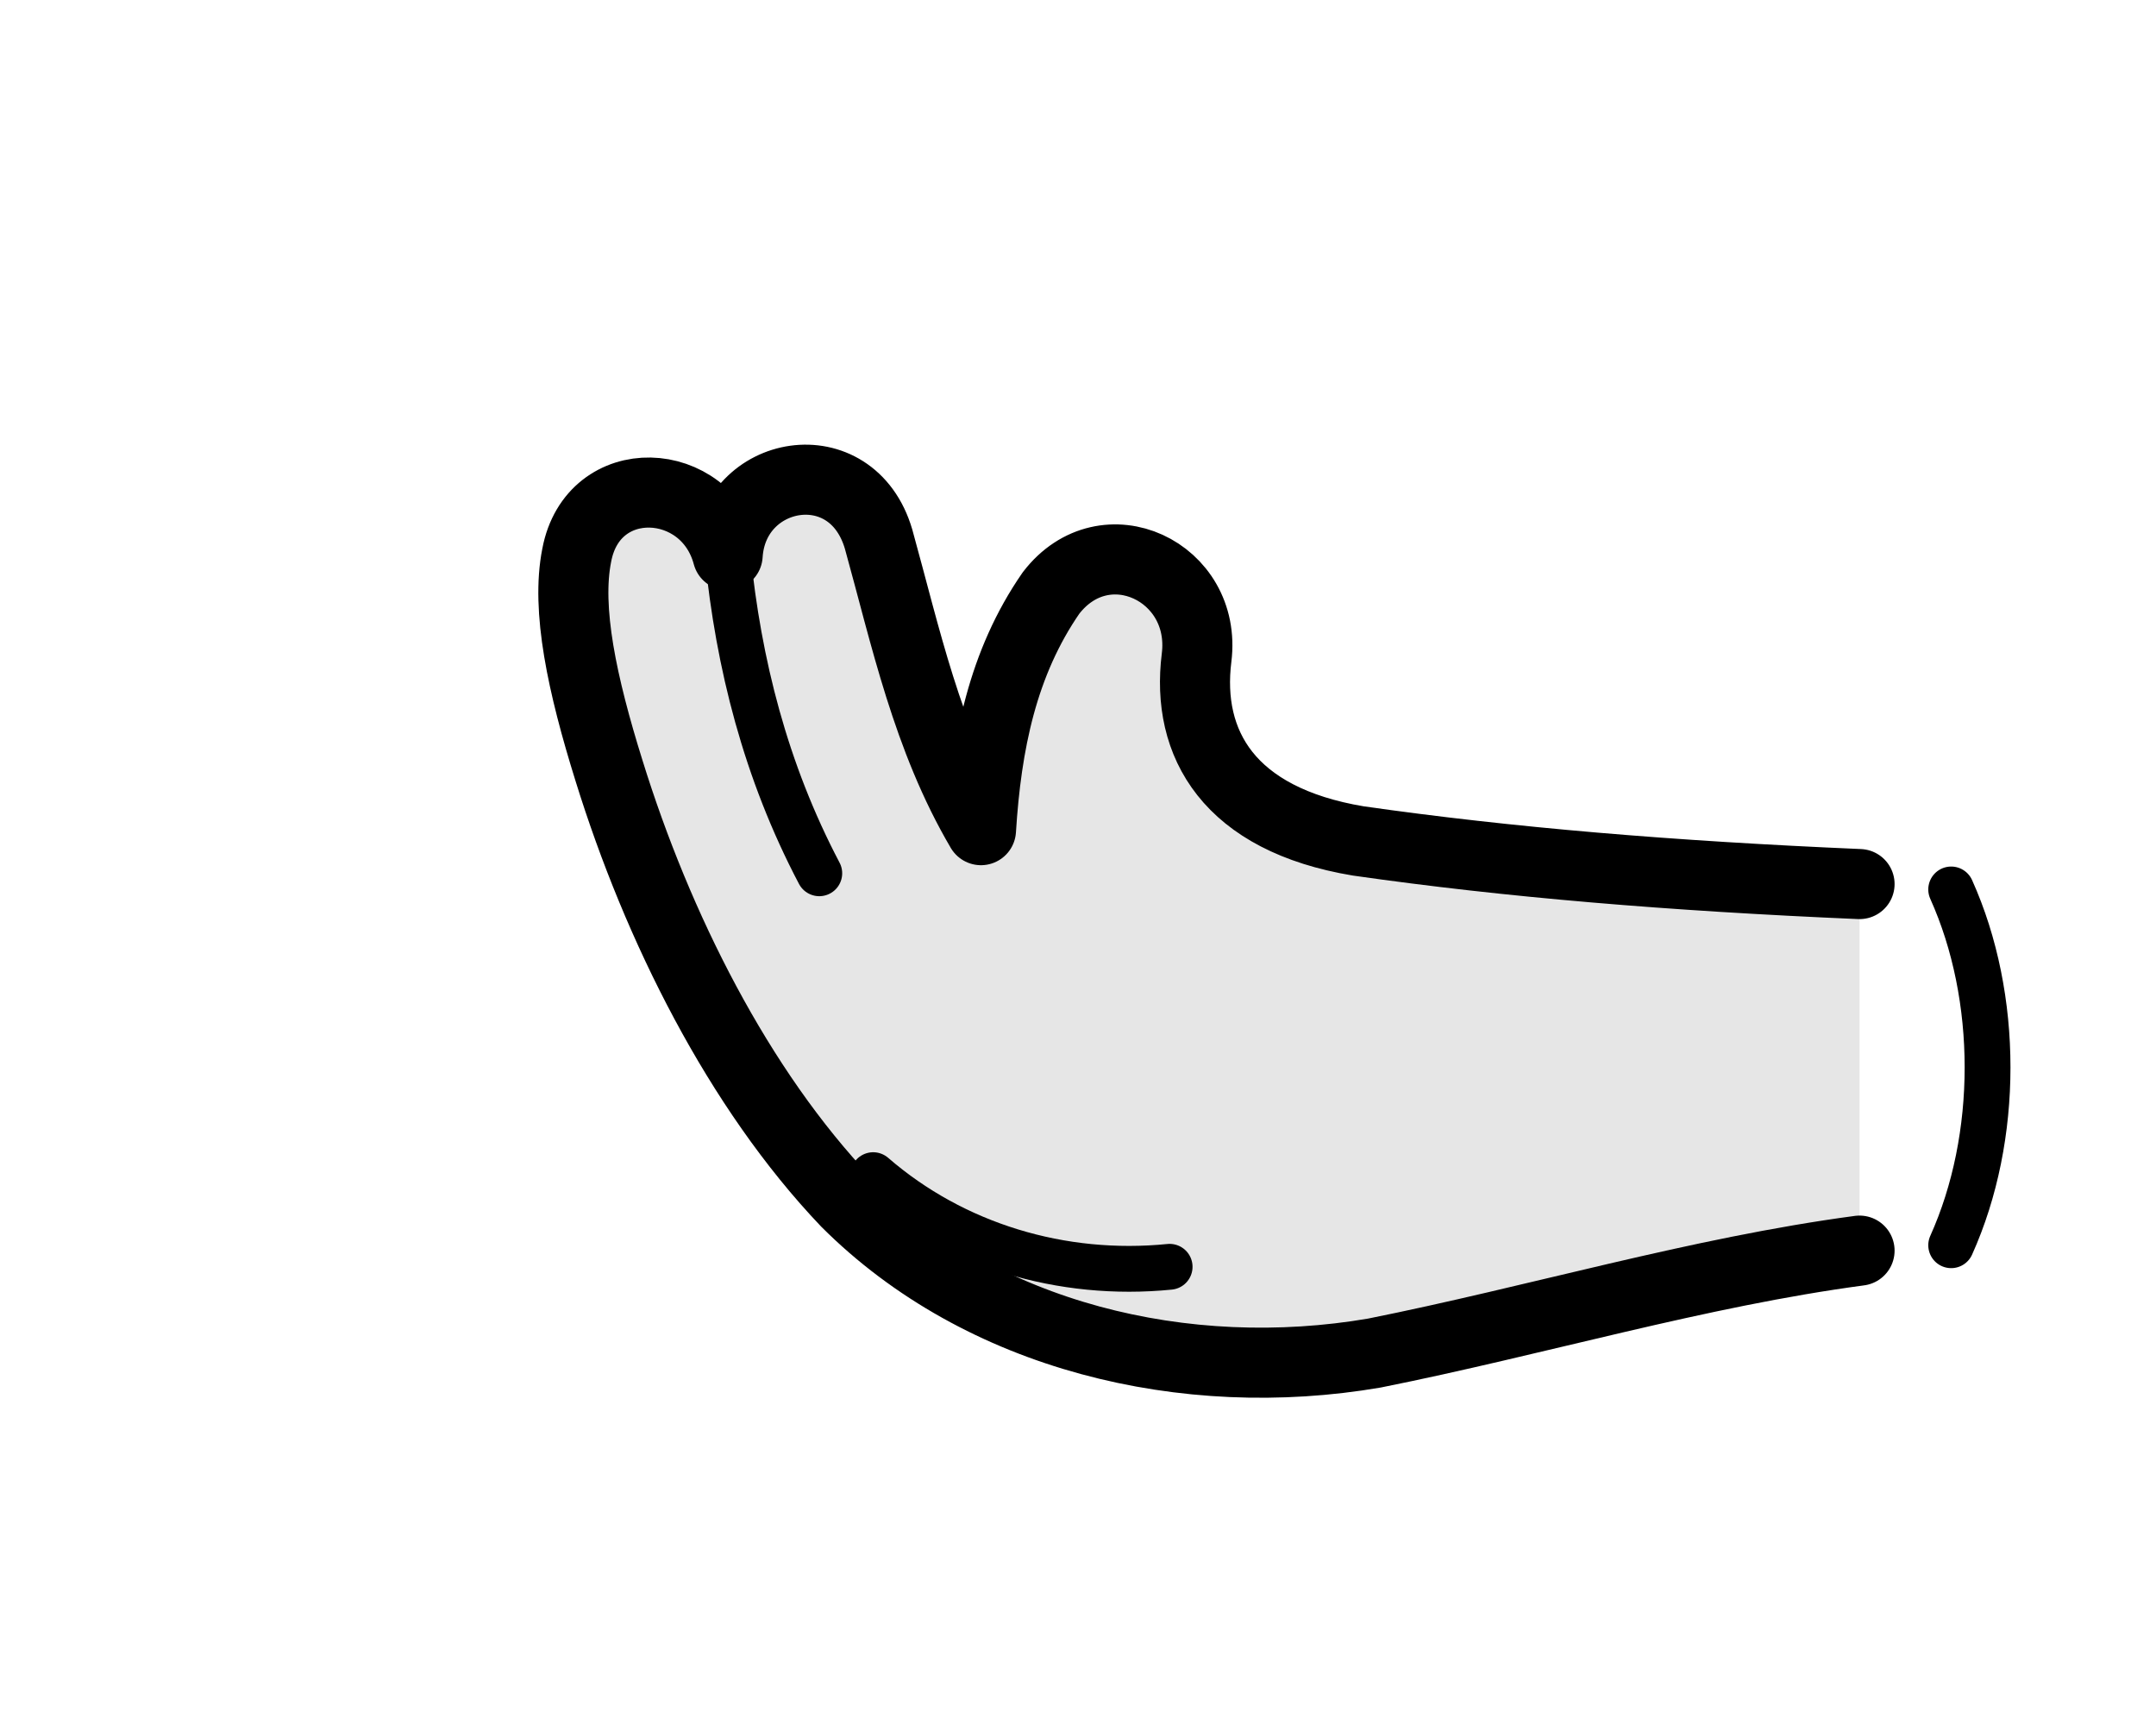
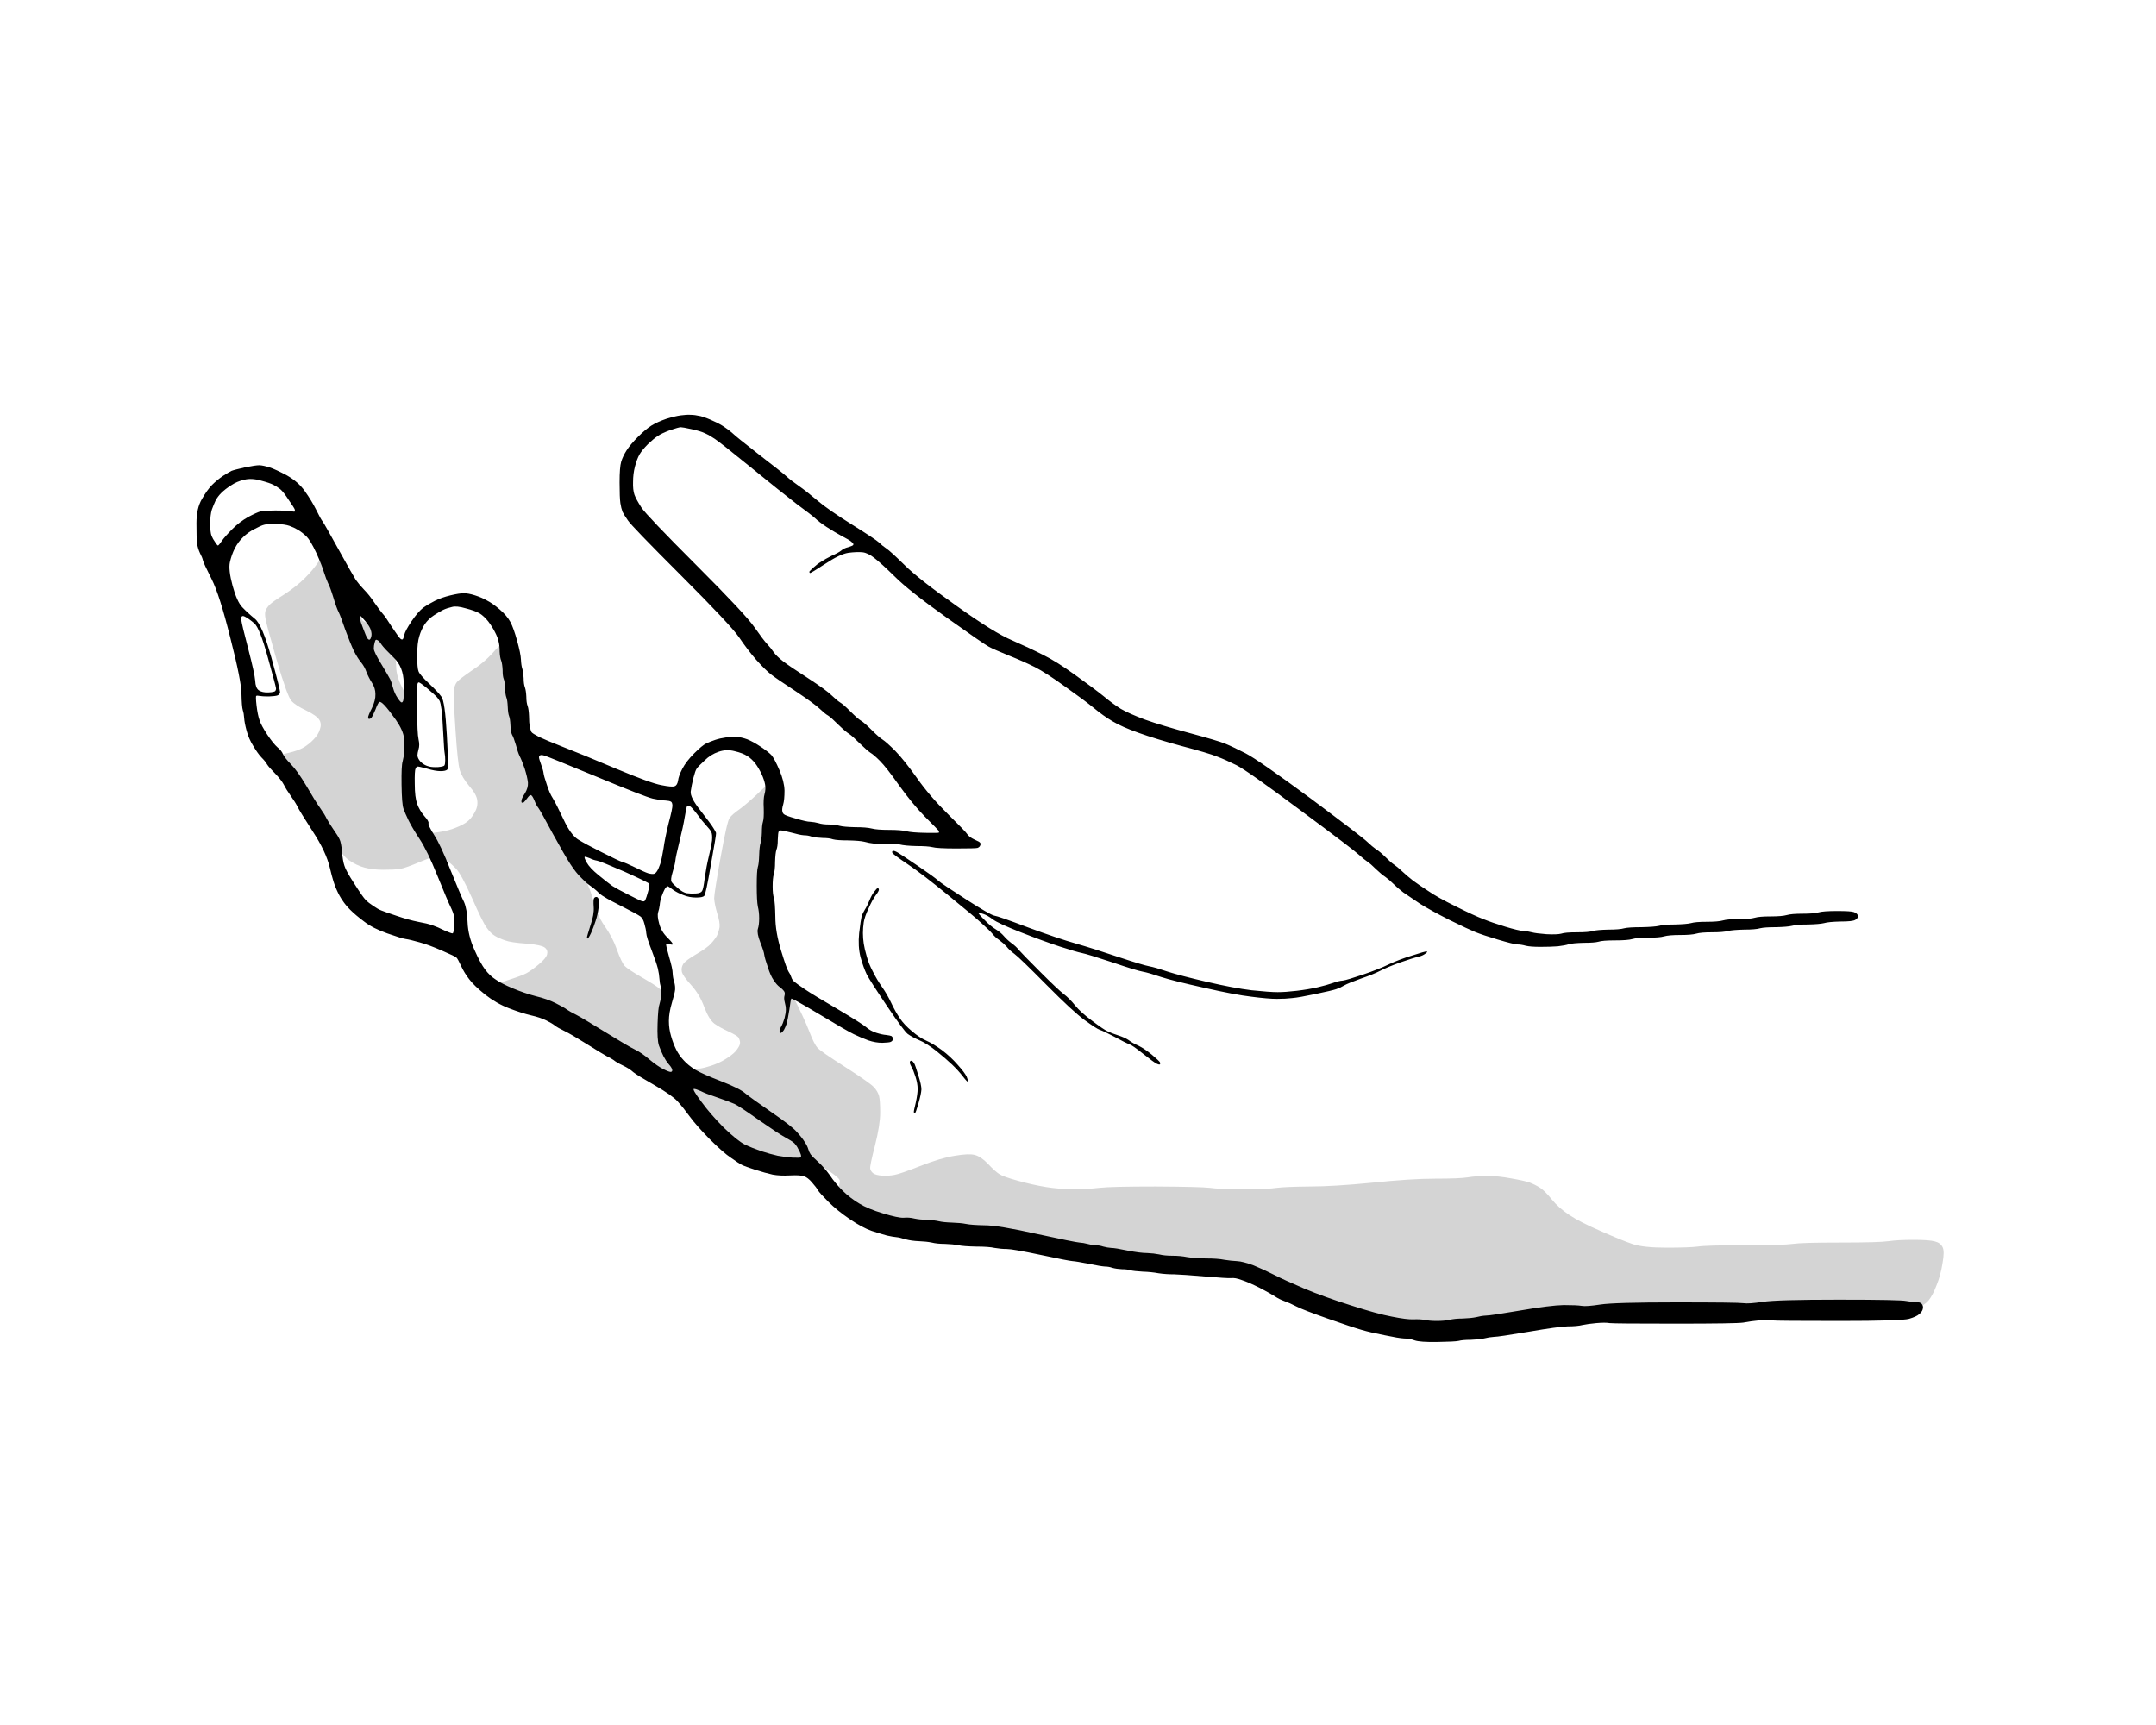
<svg xmlns="http://www.w3.org/2000/svg" viewBox="0 0 80 64" role="img" aria-label="li (raised la) hand sign">
-   <g transform="translate(55 40) scale(1 -1)" fill="none" stroke="currentColor" stroke-linecap="round" stroke-linejoin="round">
-     <path d="M14 -6.4 C8 -7.2 2 -9 -4 -10.2 C-11 -11.4 -18.6 -9.6 -23.6 -4.6 C-27.6 -0.4 -30.6 5.6 -32.4 11.4 C-33.4 14.6 -34 17.4 -33.6 19.4 C-33 22.6 -28.8 22.4 -28 19.4 C-27.8 22.6 -23.4 23.4 -22.4 20 C-21.4 16.4 -20.6 12.6 -18.6 9.2 C-18.4 12.4 -17.8 15.4 -16 18 C-14 20.6 -10.2 18.8 -10.6 15.6 C-11 12.4 -9.4 9.6 -4.6 8.8 C1 8 7 7.5 14 7.2" fill="currentColor" fill-opacity=".1" stroke-width="2.6" />
-     <path d="M-28 19.4 C-27.6 15.4 -26.6 11.4 -24.6 7.6 M-22.6 -3.6 C-19.6 -6.2 -15.6 -7.4 -11.6 -7 M17.4 -6.2 C19.2 -2.2 19.2 3 17.4 7" stroke-width="1.7" />
-   </g>
+   <path d="M53.33 49.44Q52.84 49.45 51.73 49.24Q50.62 49.04 49.78 48.77Q48.94 48.5 47.78 47.98Q46.62 47.45 46.2 47.32Q45.78 47.2 45.46 47.14Q45.14 47.09 44.72 47.09Q44.3 47.08 43.28 46.98Q42.27 46.88 41.04 46.68Q39.8 46.48 38.64 46.25Q37.48 46.01 36.2 45.9Q34.91 45.8 33.88 45.65Q32.84 45.5 32.37 45.32Q31.9 45.15 31.56 44.91Q31.21 44.66 31.11 44.5Q31 44.35 31.09 44.12Q31.17 43.9 31.16 43.8Q31.15 43.7 30.69 43.4Q30.22 43.1 30.1 43.09Q29.98 43.07 29.73 43.2Q29.48 43.32 29.26 43.32Q29.04 43.32 28.59 43.22Q28.15 43.12 27.73 42.93Q27.31 42.75 27.14 42.62Q26.96 42.49 26.53 42.06Q26.1 41.63 25.74 41.18Q25.38 40.72 25.18 40.53Q24.97 40.35 22.71 38.98Q20.44 37.62 19.73 37.38Q19.01 37.14 18.73 36.99Q18.45 36.84 18.4 36.74Q18.34 36.64 18.38 36.57Q18.42 36.5 18.89 36.35Q19.36 36.2 19.53 36.11Q19.7 36.02 19.98 35.79Q20.26 35.56 20.3 35.41Q20.34 35.26 20.22 35.16Q20.1 35.06 19.53 35.01Q18.96 34.97 18.74 34.89Q18.51 34.81 18.36 34.72Q18.2 34.62 18.06 34.42Q17.91 34.22 17.52 33.33Q17.12 32.44 16.93 32.24Q16.74 32.04 16.57 31.92Q16.4 31.8 16.27 31.77Q16.15 31.74 15.6 31.97Q15.06 32.2 14.84 32.24Q14.62 32.27 14.22 32.27Q13.83 32.27 13.53 32.19Q13.23 32.11 12.94 31.91Q12.64 31.71 11.87 30.5Q11.1 29.28 10.69 28.79Q10.27 28.3 10.27 28.21Q10.27 28.13 10.33 28.07Q10.38 28 10.72 27.93Q11.06 27.85 11.27 27.73Q11.48 27.6 11.64 27.43Q11.81 27.26 11.87 27.06Q11.94 26.86 11.85 26.71Q11.75 26.55 11.36 26.36Q10.96 26.17 10.81 26Q10.66 25.83 10.26 24.47Q9.87 23.11 9.85 22.94Q9.82 22.77 9.85 22.67Q9.88 22.57 10 22.44Q10.12 22.32 10.57 22.04Q11.01 21.75 11.32 21.44Q11.62 21.14 11.82 20.84Q12.02 20.54 12.11 20.53Q12.2 20.51 12.3 20.6Q12.4 20.69 12.74 21.28Q13.07 21.88 13.23 22.42Q13.39 22.96 13.46 23.03Q13.53 23.09 13.73 23.13Q13.93 23.16 14.05 23.23Q14.17 23.31 14.29 23.46Q14.4 23.6 14.5 23.8Q14.59 24 14.64 24.2Q14.69 24.4 14.7 24.74Q14.71 25.09 14.9 25.46Q15.09 25.83 15.14 26Q15.18 26.17 15.16 26.52Q15.14 26.86 15.18 27.26Q15.23 27.65 15.16 28.12Q15.09 28.59 15.1 29.09Q15.11 29.58 15.28 30.05Q15.45 30.52 15.57 30.67Q15.69 30.81 15.82 30.87Q15.95 30.93 16.3 30.87Q16.64 30.82 16.91 30.71Q17.19 30.6 17.33 30.49Q17.48 30.38 17.61 30.15Q17.74 29.93 17.71 29.7Q17.69 29.48 17.41 29.16Q17.14 28.84 17.06 28.57Q16.98 28.3 16.9 27.06Q16.82 25.83 16.84 25.63Q16.86 25.43 16.95 25.31Q17.04 25.2 17.49 24.89Q17.95 24.59 18.26 24.25Q18.57 23.9 18.64 23.88Q18.72 23.86 18.79 23.9Q18.86 23.95 18.94 24.22Q19.03 24.49 19.24 25.93Q19.45 27.36 19.81 28.44Q20.16 29.53 21 31.14Q21.84 32.74 21.99 33.33Q22.14 33.93 22.43 34.35Q22.73 34.77 22.89 35.23Q23.06 35.7 23.18 35.84Q23.31 35.97 23.83 36.27Q24.35 36.57 24.47 36.68Q24.59 36.8 24.62 36.92Q24.66 37.04 24.61 37.63Q24.57 38.22 24.62 38.47Q24.67 38.72 24.84 39.04Q25.02 39.36 25.27 39.5Q25.53 39.64 25.75 39.66Q25.98 39.67 26.32 39.56Q26.67 39.46 26.96 39.27Q27.26 39.08 27.36 38.92Q27.47 38.77 27.46 38.67Q27.45 38.57 27.4 38.49Q27.35 38.42 27.03 38.27Q26.72 38.13 26.51 37.98Q26.31 37.83 26.13 37.36Q25.96 36.89 25.64 36.54Q25.33 36.2 25.3 36.05Q25.27 35.9 25.35 35.77Q25.43 35.64 25.84 35.4Q26.25 35.16 26.38 35.01Q26.52 34.86 26.6 34.72Q26.67 34.57 26.7 34.4Q26.72 34.22 26.61 33.88Q26.51 33.53 26.5 33.33Q26.5 33.14 26.74 31.8Q26.98 30.47 27.07 30.35Q27.16 30.22 27.46 30.01Q27.75 29.79 28.09 29.47Q28.43 29.14 28.51 29.11Q28.59 29.08 28.64 29.1Q28.69 29.12 28.73 29.2Q28.76 29.28 28.76 29.51Q28.76 29.73 28.59 31.19Q28.42 32.64 28.47 33.58Q28.52 34.52 28.57 34.77Q28.62 35.01 28.78 35.51Q28.94 36.01 29.39 36.89Q29.84 37.78 30.03 38.27Q30.22 38.77 30.35 38.89Q30.47 39.02 31.38 39.6Q32.3 40.19 32.43 40.34Q32.57 40.49 32.62 40.67Q32.66 40.84 32.66 41.28Q32.66 41.73 32.47 42.49Q32.27 43.26 32.29 43.36Q32.31 43.46 32.4 43.53Q32.49 43.6 32.74 43.62Q32.99 43.63 33.19 43.59Q33.38 43.56 34.15 43.26Q34.91 42.96 35.43 42.88Q35.95 42.79 36.17 42.85Q36.4 42.91 36.66 43.18Q36.92 43.46 37.08 43.56Q37.23 43.66 37.78 43.81Q38.32 43.96 38.81 44.04Q39.31 44.12 39.83 44.12Q40.35 44.12 40.79 44.07Q41.23 44.02 42.89 44.02Q44.54 44.03 44.89 44.07Q45.23 44.12 46.15 44.12Q47.06 44.12 47.38 44.07Q47.7 44.03 48.59 44.02Q49.48 44.02 50.91 43.88Q52.35 43.73 53.26 43.73Q54.17 43.73 54.47 43.68Q54.77 43.63 55.19 43.63Q55.6 43.63 56.07 43.72Q56.54 43.8 56.75 43.87Q56.96 43.95 57.15 44.07Q57.33 44.19 57.58 44.5Q57.83 44.81 58.22 45.07Q58.62 45.34 59.41 45.68Q60.2 46.03 60.59 46.16Q60.99 46.29 61.83 46.29Q62.67 46.29 62.99 46.25Q63.31 46.2 64.74 46.2Q66.17 46.2 66.52 46.15Q66.86 46.1 68.3 46.1Q69.73 46.1 70.07 46.05Q70.42 46 71.01 46Q71.6 46 71.8 46.06Q72 46.11 72.08 46.27Q72.16 46.42 72.08 46.86Q72.01 47.31 71.86 47.68Q71.72 48.05 71.56 48.25Q71.39 48.44 71.1 48.55Q70.81 48.66 68.32 48.66Q65.83 48.67 65.46 48.72Q65.09 48.76 62.42 48.77Q59.75 48.77 59.43 48.81Q59.11 48.86 58.47 48.87Q57.83 48.87 55.83 49.15Q53.83 49.44 53.33 49.44Z" fill="currentColor" fill-opacity=".17" />
+   <path d="M53.33 49.79Q52.69 49.8 52.49 49.73Q52.3 49.66 52.1 49.66Q51.9 49.65 51.38 49.54Q50.86 49.44 50.52 49.34Q50.17 49.24 49.26 48.92Q48.35 48.6 48.1 48.47Q47.85 48.34 47.65 48.27Q47.46 48.2 47.31 48.1Q47.16 48 46.74 47.78Q46.32 47.57 46.07 47.49Q45.83 47.4 45.68 47.42Q45.53 47.43 44.72 47.36Q43.9 47.29 43.58 47.28Q43.26 47.28 42.99 47.24Q42.72 47.19 42.4 47.18Q42.07 47.16 41.95 47.13Q41.83 47.09 41.63 47.09Q41.43 47.08 41.28 47.04Q41.14 46.99 40.99 46.99Q40.84 46.98 40.4 46.89Q39.95 46.8 39.8 46.79Q39.65 46.78 38.62 46.56Q37.58 46.34 37.36 46.34Q37.14 46.34 36.91 46.3Q36.69 46.25 36.22 46.25Q35.75 46.24 35.56 46.2Q35.36 46.16 35.06 46.15Q34.77 46.15 34.57 46.1Q34.37 46.06 34.1 46.05Q33.83 46.04 33.6 45.98Q33.38 45.91 33.26 45.9Q33.14 45.89 32.91 45.84Q32.69 45.78 32.35 45.67Q32 45.55 31.53 45.23Q31.06 44.91 30.74 44.59Q30.42 44.27 30.35 44.16Q30.29 44.05 30.13 43.87Q29.98 43.69 29.83 43.64Q29.68 43.59 29.31 43.61Q28.94 43.63 28.67 43.58Q28.4 43.52 28.02 43.4Q27.65 43.28 27.53 43.22Q27.41 43.16 27.13 42.96Q26.84 42.77 26.33 42.26Q25.83 41.75 25.59 41.42Q25.35 41.09 25.14 40.86Q24.94 40.64 24.3 40.27Q23.65 39.9 23.5 39.78Q23.36 39.65 23.11 39.53Q22.86 39.41 22.77 39.33Q22.67 39.26 22.52 39.19Q22.37 39.11 21.78 38.74Q21.19 38.37 20.94 38.25Q20.69 38.13 20.59 38.05Q20.49 37.97 20.27 37.86Q20.05 37.75 19.7 37.67Q19.36 37.59 18.89 37.41Q18.42 37.23 18 36.9Q17.58 36.56 17.41 36.33Q17.23 36.1 17.11 35.84Q16.99 35.58 16.94 35.53Q16.89 35.48 16.4 35.27Q15.9 35.05 15.56 34.96Q15.21 34.86 15.06 34.84Q14.91 34.82 14.37 34.63Q13.83 34.44 13.51 34.19Q13.19 33.95 13 33.76Q12.82 33.58 12.71 33.41Q12.59 33.24 12.49 33.01Q12.38 32.79 12.24 32.2Q12.1 31.6 11.6 30.84Q11.11 30.08 11.04 29.93Q10.96 29.77 10.79 29.53Q10.62 29.29 10.53 29.11Q10.44 28.94 10.21 28.7Q9.98 28.47 9.91 28.36Q9.85 28.25 9.7 28.1Q9.56 27.95 9.4 27.68Q9.23 27.41 9.15 27.11Q9.07 26.81 9.06 26.64Q9.05 26.47 9.01 26.35Q8.97 26.22 8.96 25.75Q8.96 25.28 8.55 23.68Q8.15 22.07 7.85 21.48Q7.55 20.89 7.53 20.79Q7.51 20.69 7.42 20.52Q7.34 20.35 7.31 20.15Q7.29 19.95 7.29 19.41Q7.29 18.86 7.49 18.52Q7.69 18.17 7.87 17.99Q8.05 17.81 8.27 17.66Q8.49 17.52 8.59 17.47Q8.69 17.43 9.09 17.34Q9.48 17.26 9.63 17.26Q9.78 17.27 10 17.34Q10.22 17.41 10.65 17.64Q11.07 17.88 11.31 18.22Q11.56 18.57 11.73 18.91Q11.9 19.26 11.98 19.36Q12.05 19.46 12.57 20.4Q13.09 21.34 13.2 21.51Q13.32 21.68 13.51 21.88Q13.7 22.07 13.9 22.37Q14.11 22.67 14.2 22.77Q14.29 22.86 14.54 23.26Q14.8 23.65 14.86 23.7Q14.91 23.74 14.94 23.72Q14.97 23.7 15 23.56Q15.03 23.41 15.27 23.05Q15.51 22.7 15.7 22.55Q15.9 22.41 16.14 22.29Q16.38 22.17 16.71 22.09Q17.04 22.01 17.21 22.01Q17.38 22.01 17.63 22.09Q17.88 22.17 18.07 22.28Q18.27 22.38 18.54 22.61Q18.81 22.84 18.94 23.08Q19.06 23.31 19.19 23.78Q19.32 24.25 19.33 24.47Q19.34 24.69 19.38 24.81Q19.42 24.94 19.43 25.16Q19.43 25.38 19.48 25.51Q19.52 25.63 19.53 25.85Q19.53 26.07 19.58 26.2Q19.62 26.32 19.63 26.57Q19.63 26.81 19.66 26.96Q19.69 27.11 19.72 27.16Q19.75 27.21 20 27.34Q20.25 27.46 20.91 27.72Q21.58 27.98 22.86 28.52Q24.15 29.06 24.54 29.13Q24.94 29.21 25.03 29.17Q25.13 29.14 25.16 28.96Q25.18 28.79 25.32 28.52Q25.46 28.25 25.76 27.95Q26.06 27.65 26.21 27.58Q26.36 27.51 26.54 27.45Q26.72 27.39 26.94 27.36Q27.16 27.34 27.33 27.34Q27.51 27.35 27.73 27.43Q27.95 27.52 28.22 27.7Q28.49 27.88 28.62 28.01Q28.74 28.15 28.92 28.57Q29.1 28.99 29.11 29.33Q29.11 29.68 29.06 29.85Q29.01 30.02 29.03 30.1Q29.04 30.17 29.09 30.21Q29.14 30.26 29.53 30.37Q29.93 30.49 30.07 30.49Q30.22 30.5 30.37 30.54Q30.52 30.59 30.77 30.59Q31.01 30.6 31.16 30.64Q31.31 30.68 31.73 30.69Q32.15 30.69 32.35 30.74Q32.54 30.79 32.99 30.79Q33.43 30.79 33.63 30.84Q33.83 30.89 34.33 30.9Q34.82 30.91 34.84 30.89Q34.85 30.86 34.82 30.81Q34.79 30.77 34.32 30.3Q33.86 29.83 33.37 29.15Q32.89 28.47 32.65 28.23Q32.42 28 32.3 27.93Q32.18 27.85 31.9 27.58Q31.63 27.31 31.51 27.23Q31.39 27.16 31.11 26.89Q30.84 26.62 30.73 26.55Q30.62 26.49 30.42 26.3Q30.22 26.11 29.53 25.65Q28.84 25.2 28.62 25.03Q28.4 24.86 28.06 24.48Q27.73 24.1 27.42 23.64Q27.11 23.19 25.27 21.35Q23.43 19.51 23.3 19.31Q23.16 19.11 23.1 18.99Q23.05 18.86 23.02 18.67Q22.99 18.47 22.99 17.9Q22.99 17.33 23.05 17.13Q23.11 16.93 23.25 16.71Q23.39 16.49 23.67 16.21Q23.95 15.93 24.17 15.79Q24.4 15.65 24.72 15.54Q25.04 15.44 25.26 15.41Q25.48 15.38 25.63 15.39Q25.78 15.39 26 15.44Q26.22 15.5 26.47 15.62Q26.72 15.73 26.89 15.85Q27.06 15.96 27.19 16.08Q27.31 16.2 28.17 16.87Q29.04 17.54 29.19 17.68Q29.33 17.81 29.63 18.02Q29.93 18.23 30.33 18.57Q30.73 18.91 31.61 19.46Q32.49 20.01 32.62 20.13Q32.74 20.25 32.89 20.35Q33.04 20.45 33.56 20.96Q34.07 21.47 35.48 22.47Q36.89 23.48 37.56 23.76Q38.22 24.05 38.71 24.3Q39.2 24.54 39.89 25.04Q40.59 25.54 40.95 25.83Q41.3 26.12 41.59 26.3Q41.88 26.47 42.49 26.7Q43.11 26.92 44.15 27.2Q45.19 27.48 45.46 27.59Q45.73 27.7 46.22 27.95Q46.7 28.2 48.64 29.63Q50.57 31.07 50.74 31.24Q50.92 31.41 51.06 31.51Q51.21 31.6 51.41 31.8Q51.61 32 51.73 32.08Q51.85 32.16 52.03 32.33Q52.2 32.49 52.43 32.67Q52.66 32.84 53 33.06Q53.33 33.29 54.02 33.63Q54.72 33.98 55.04 34.1Q55.36 34.23 55.85 34.38Q56.35 34.53 56.52 34.54Q56.69 34.55 56.84 34.59Q56.99 34.63 57.38 34.66Q57.78 34.68 57.93 34.64Q58.07 34.59 58.52 34.59Q58.96 34.59 59.11 34.54Q59.26 34.5 59.68 34.49Q60.1 34.49 60.27 34.44Q60.44 34.4 60.91 34.4Q61.38 34.39 61.56 34.35Q61.73 34.3 62.15 34.3Q62.57 34.29 62.74 34.25Q62.91 34.2 63.33 34.2Q63.75 34.2 63.93 34.15Q64.1 34.1 64.52 34.1Q64.94 34.1 65.11 34.05Q65.28 34 65.7 34Q66.12 34 66.3 33.95Q66.47 33.9 66.89 33.9Q67.31 33.9 67.48 33.85Q67.65 33.8 68.17 33.8Q68.69 33.8 68.79 33.84Q68.89 33.88 68.92 33.93Q68.95 33.98 68.94 34.02Q68.93 34.07 68.84 34.13Q68.74 34.19 68.3 34.19Q67.85 34.2 67.68 34.25Q67.51 34.29 67.09 34.3Q66.67 34.3 66.49 34.35Q66.32 34.39 65.9 34.4Q65.48 34.4 65.31 34.44Q65.14 34.49 64.72 34.49Q64.3 34.5 64.12 34.54Q63.95 34.59 63.53 34.59Q63.11 34.59 62.94 34.64Q62.77 34.69 62.35 34.69Q61.93 34.69 61.75 34.74Q61.58 34.79 61.16 34.79Q60.74 34.79 60.57 34.84Q60.4 34.89 59.93 34.89Q59.46 34.89 59.31 34.94Q59.16 34.98 58.77 34.98Q58.37 34.99 58.22 35.03Q58.07 35.08 57.8 35.11Q57.53 35.13 57.16 35.13Q56.79 35.13 56.62 35.09Q56.44 35.04 56.3 35.04Q56.15 35.03 55.58 34.86Q55.01 34.69 54.74 34.58Q54.47 34.47 53.78 34.13Q53.09 33.78 52.69 33.53Q52.3 33.27 52.07 33.11Q51.85 32.94 51.7 32.79Q51.55 32.64 51.41 32.54Q51.26 32.44 51.06 32.25Q50.86 32.05 50.74 31.97Q50.62 31.89 50.42 31.71Q50.22 31.52 48.25 30.06Q46.28 28.59 45.88 28.39Q45.48 28.19 45.16 28.07Q44.84 27.94 43.85 27.68Q42.86 27.41 42.25 27.19Q41.63 26.97 41.28 26.76Q40.94 26.56 40.59 26.27Q40.25 25.99 39.53 25.48Q38.81 24.96 38.4 24.75Q37.98 24.54 37.43 24.32Q36.89 24.1 36.7 24Q36.51 23.9 35.12 22.91Q33.73 21.92 33.21 21.4Q32.69 20.89 32.44 20.7Q32.2 20.51 32 20.49Q31.8 20.47 31.48 20.51Q31.16 20.56 30.62 20.92Q30.07 21.28 30.05 21.26Q30.03 21.23 30.03 21.21Q30.04 21.19 30.18 21.06Q30.32 20.93 30.47 20.84Q30.62 20.74 30.86 20.62Q31.11 20.51 31.21 20.43Q31.31 20.34 31.48 20.3Q31.64 20.25 31.66 20.22Q31.67 20.2 31.66 20.17Q31.65 20.15 31.58 20.09Q31.51 20.03 31.24 19.89Q30.98 19.75 30.67 19.55Q30.37 19.35 30.25 19.23Q30.12 19.11 29.55 18.69Q28.99 18.26 27.85 17.33Q26.72 16.41 26.52 16.28Q26.33 16.15 26.15 16.07Q25.98 15.99 25.65 15.92Q25.33 15.85 25.26 15.85Q25.19 15.85 24.86 15.96Q24.54 16.08 24.4 16.18Q24.25 16.28 24.04 16.48Q23.83 16.69 23.73 16.86Q23.63 17.04 23.56 17.31Q23.49 17.58 23.49 17.88Q23.48 18.17 23.54 18.35Q23.6 18.52 23.8 18.83Q24 19.13 25.84 20.97Q27.68 22.81 28 23.28Q28.33 23.75 28.47 23.9Q28.61 24.05 28.71 24.2Q28.82 24.35 29.05 24.53Q29.28 24.71 29.98 25.16Q30.67 25.61 30.86 25.8Q31.06 25.99 31.17 26.06Q31.28 26.12 31.56 26.4Q31.83 26.67 31.95 26.74Q32.07 26.81 32.35 27.09Q32.62 27.36 32.75 27.44Q32.89 27.53 33.22 27.86Q33.55 28.2 34.02 28.86Q34.49 29.53 35.17 30.2Q35.84 30.86 35.9 30.96Q35.97 31.06 36.16 31.15Q36.35 31.23 36.37 31.27Q36.4 31.31 36.37 31.37Q36.35 31.43 36.27 31.46Q36.2 31.48 35.48 31.48Q34.77 31.48 34.59 31.43Q34.42 31.39 34 31.39Q33.58 31.38 33.38 31.33Q33.19 31.29 32.91 31.3Q32.64 31.32 32.44 31.3Q32.25 31.28 32.07 31.23Q31.9 31.19 31.48 31.18Q31.06 31.18 30.91 31.14Q30.77 31.09 30.52 31.09Q30.27 31.08 30.12 31.04Q29.98 30.99 29.83 30.99Q29.68 30.98 29.36 30.89Q29.04 30.81 28.97 30.81Q28.91 30.81 28.89 30.86Q28.87 30.91 28.86 31.16Q28.86 31.41 28.81 31.53Q28.77 31.65 28.76 31.98Q28.76 32.3 28.71 32.44Q28.67 32.59 28.67 32.89Q28.67 33.19 28.72 33.33Q28.76 33.48 28.77 34.02Q28.77 34.57 28.98 35.26Q29.19 35.95 29.26 36.05Q29.33 36.15 29.36 36.25Q29.39 36.35 29.47 36.42Q29.55 36.49 29.86 36.7Q30.17 36.91 31.08 37.44Q31.99 37.98 32.14 38.11Q32.3 38.25 32.52 38.32Q32.74 38.39 32.89 38.4Q33.04 38.42 33.08 38.44Q33.12 38.47 33.13 38.52Q33.14 38.57 33.11 38.61Q33.09 38.64 33.04 38.66Q32.99 38.68 32.74 38.69Q32.49 38.69 32.22 38.6Q31.95 38.5 31.68 38.37Q31.41 38.24 30.4 37.63Q29.38 37.02 29.36 37.05Q29.34 37.09 29.29 37.46Q29.23 37.83 29.19 37.98Q29.14 38.12 29.09 38.21Q29.04 38.29 28.99 38.32Q28.94 38.34 28.93 38.28Q28.91 38.22 28.98 38.1Q29.05 37.98 29.11 37.78Q29.16 37.58 29.16 37.46Q29.16 37.33 29.12 37.19Q29.08 37.04 29.11 36.94Q29.14 36.84 29.09 36.77Q29.04 36.7 28.93 36.62Q28.82 36.54 28.71 36.37Q28.59 36.2 28.49 35.88Q28.38 35.56 28.36 35.43Q28.35 35.31 28.21 34.96Q28.08 34.62 28.12 34.47Q28.17 34.32 28.17 34.07Q28.17 33.83 28.12 33.63Q28.08 33.43 28.08 32.86Q28.08 32.3 28.12 32.17Q28.16 32.05 28.17 31.73Q28.18 31.41 28.22 31.28Q28.26 31.16 28.27 30.89Q28.27 30.62 28.31 30.49Q28.35 30.37 28.34 30Q28.32 29.63 28.37 29.46Q28.42 29.28 28.39 29.11Q28.36 28.94 28.26 28.72Q28.15 28.49 28.03 28.33Q27.9 28.16 27.73 28.05Q27.56 27.94 27.26 27.87Q26.96 27.79 26.67 27.89Q26.37 27.99 26.14 28.22Q25.9 28.44 25.85 28.52Q25.8 28.59 25.73 28.86Q25.66 29.14 25.63 29.36Q25.6 29.58 25.99 30.07Q26.38 30.57 26.47 30.72Q26.56 30.86 26.57 30.91Q26.58 30.96 26.38 32.07Q26.19 33.19 26.13 33.24Q26.07 33.3 25.83 33.3Q25.58 33.3 25.36 33.21Q25.14 33.13 24.97 33.01Q24.81 32.89 24.78 32.88Q24.74 32.88 24.67 32.98Q24.61 33.09 24.55 33.26Q24.49 33.43 24.48 33.58Q24.46 33.73 24.42 33.85Q24.38 33.98 24.46 34.27Q24.54 34.57 24.77 34.79Q24.99 35.01 24.96 35.04Q24.94 35.06 24.84 35.03Q24.74 35 24.72 35.03Q24.7 35.06 24.83 35.51Q24.96 35.95 24.96 36.12Q24.97 36.3 25.02 36.44Q25.06 36.59 25.05 36.72Q25.04 36.84 24.93 37.21Q24.82 37.58 24.82 37.88Q24.82 38.17 24.9 38.44Q24.98 38.72 25.09 38.94Q25.2 39.16 25.37 39.34Q25.53 39.52 25.8 39.69Q26.07 39.85 26.77 40.12Q27.46 40.39 27.66 40.57Q27.87 40.74 28.62 41.26Q29.38 41.78 29.57 42Q29.77 42.22 29.86 42.37Q29.96 42.52 29.99 42.63Q30.02 42.74 30.08 42.83Q30.14 42.91 30.36 43.11Q30.58 43.31 30.79 43.6Q30.99 43.9 31.27 44.18Q31.56 44.46 31.88 44.65Q32.2 44.85 32.77 45.02Q33.33 45.19 33.53 45.18Q33.73 45.16 33.93 45.21Q34.12 45.25 34.4 45.26Q34.67 45.27 34.84 45.31Q35.01 45.35 35.33 45.36Q35.65 45.37 35.85 45.41Q36.05 45.45 36.54 45.46Q37.04 45.46 38.47 45.78Q39.9 46.09 40.05 46.1Q40.2 46.11 40.35 46.15Q40.49 46.19 40.64 46.2Q40.79 46.2 40.94 46.25Q41.09 46.29 41.23 46.3Q41.38 46.3 41.85 46.4Q42.32 46.49 42.57 46.49Q42.81 46.5 43.01 46.54Q43.21 46.59 43.51 46.59Q43.8 46.59 44.05 46.64Q44.3 46.68 44.74 46.69Q45.19 46.69 45.43 46.74Q45.68 46.78 45.9 46.79Q46.12 46.8 46.52 46.95Q46.91 47.11 47.28 47.3Q47.65 47.49 48.4 47.81Q49.14 48.12 50.12 48.43Q51.11 48.75 51.65 48.85Q52.2 48.96 52.44 48.95Q52.69 48.94 52.86 48.97Q53.04 49.01 53.31 49.01Q53.58 49.01 53.78 48.97Q53.98 48.92 54.27 48.92Q54.57 48.91 54.77 48.87Q54.96 48.82 55.14 48.81Q55.31 48.81 56.42 48.62Q57.53 48.43 58.02 48.42Q58.52 48.42 58.69 48.45Q58.86 48.48 59.38 48.4Q59.9 48.32 62.2 48.32Q64.49 48.32 64.69 48.35Q64.89 48.38 65.41 48.3Q65.93 48.22 68.22 48.22Q70.52 48.22 70.74 48.27Q70.96 48.31 71.09 48.31Q71.21 48.31 71.26 48.34Q71.31 48.36 71.34 48.43Q71.37 48.49 71.34 48.59Q71.31 48.68 71.21 48.76Q71.11 48.85 70.84 48.93Q70.57 49.01 68.25 49.01Q65.93 49.01 65.75 48.99Q65.58 48.97 65.26 48.99Q64.94 49.02 64.69 49.07Q64.44 49.11 62.17 49.11Q59.9 49.11 59.73 49.09Q59.56 49.06 59.23 49.09Q58.91 49.12 58.72 49.16Q58.52 49.21 58.17 49.21Q57.83 49.22 56.72 49.41Q55.6 49.6 55.43 49.6Q55.26 49.61 55.06 49.66Q54.86 49.7 54.57 49.71Q54.27 49.71 54.12 49.75Q53.98 49.78 53.33 49.79ZM8.23 20.07Q8.35 19.9 8.62 19.63Q8.89 19.36 9.21 19.18Q9.53 19.01 9.68 18.97Q9.83 18.94 10.22 18.94Q10.62 18.94 10.77 18.96Q10.91 18.99 10.93 18.98Q10.95 18.96 10.94 18.91Q10.93 18.86 10.72 18.56Q10.52 18.25 10.4 18.15Q10.27 18.05 10.15 17.99Q10.02 17.92 9.68 17.83Q9.33 17.73 9.06 17.8Q8.79 17.86 8.57 18.01Q8.35 18.15 8.21 18.29Q8.08 18.42 8 18.57Q7.93 18.72 7.86 18.91Q7.8 19.11 7.8 19.43Q7.8 19.75 7.85 19.88Q7.9 20 7.98 20.11Q8.05 20.22 8.08 20.24Q8.11 20.25 8.23 20.07ZM16.85 34.35Q16.86 34.07 16.84 33.98Q16.83 33.88 16.72 33.65Q16.61 33.43 16.23 32.49Q15.85 31.55 15.57 31.13Q15.3 30.72 15.16 30.44Q15.03 30.17 14.97 30Q14.91 29.83 14.9 29.11Q14.89 28.4 14.94 28.25Q14.98 28.1 15 27.88Q15.01 27.65 14.99 27.38Q14.96 27.1 14.69 26.71Q14.42 26.33 14.27 26.17Q14.12 26.01 14.07 26.05Q14.02 26.09 13.93 26.33Q13.83 26.57 13.78 26.63Q13.73 26.68 13.69 26.67Q13.66 26.67 13.66 26.62Q13.65 26.57 13.8 26.27Q13.94 25.98 13.93 25.75Q13.93 25.53 13.8 25.33Q13.68 25.14 13.6 24.94Q13.53 24.74 13.41 24.59Q13.28 24.44 13.13 24.15Q12.99 23.85 12.81 23.36Q12.64 22.86 12.57 22.72Q12.49 22.57 12.37 22.17Q12.25 21.78 12.17 21.63Q12.1 21.48 12.02 21.23Q11.95 20.99 11.74 20.52Q11.52 20.05 11.37 19.9Q11.21 19.75 11.06 19.66Q10.91 19.57 10.74 19.51Q10.57 19.45 10.25 19.44Q9.93 19.43 9.8 19.47Q9.68 19.5 9.44 19.63Q9.2 19.75 9.02 19.93Q8.84 20.1 8.71 20.35Q8.59 20.59 8.53 20.86Q8.47 21.14 8.63 21.73Q8.79 22.32 8.99 22.53Q9.19 22.74 9.46 22.96Q9.73 23.18 10.07 24.4Q10.41 25.63 10.39 25.7Q10.37 25.77 10.3 25.8Q10.22 25.83 9.98 25.84Q9.73 25.84 9.63 25.82Q9.53 25.8 9.51 25.82Q9.48 25.83 9.52 26.18Q9.56 26.52 9.63 26.72Q9.69 26.91 9.92 27.26Q10.15 27.6 10.3 27.73Q10.45 27.85 10.5 27.98Q10.55 28.1 10.79 28.35Q11.03 28.59 11.37 29.16Q11.7 29.73 11.88 29.98Q12.05 30.22 12.12 30.37Q12.2 30.52 12.37 30.77Q12.54 31.01 12.6 31.14Q12.66 31.26 12.69 31.6Q12.72 31.95 12.78 32.12Q12.83 32.3 13.15 32.79Q13.46 33.28 13.57 33.39Q13.68 33.5 13.85 33.61Q14.02 33.73 14.15 33.78Q14.27 33.83 14.72 33.98Q15.16 34.13 15.51 34.2Q15.85 34.26 16.05 34.33Q16.25 34.4 16.49 34.52Q16.74 34.63 16.79 34.63Q16.84 34.62 16.85 34.35ZM24.94 39.68Q24.92 39.6 24.81 39.48Q24.71 39.36 24.62 39.19Q24.53 39.01 24.45 38.79Q24.38 38.57 24.4 37.98Q24.42 37.38 24.47 37.26Q24.51 37.14 24.53 36.94Q24.56 36.74 24.52 36.62Q24.48 36.49 24.47 36.32Q24.46 36.15 24.41 35.93Q24.35 35.7 24.17 35.23Q23.99 34.77 23.98 34.62Q23.97 34.47 23.91 34.27Q23.86 34.07 23.76 34Q23.65 33.92 23.12 33.65Q22.58 33.38 22.43 33.28Q22.27 33.19 22.15 33.06Q22.02 32.94 21.87 32.84Q21.73 32.74 21.56 32.56Q21.38 32.39 21.17 32.07Q20.96 31.75 20.5 30.91Q20.05 30.07 19.98 29.98Q19.9 29.88 19.83 29.7Q19.75 29.51 19.7 29.5Q19.65 29.49 19.56 29.62Q19.46 29.75 19.43 29.77Q19.41 29.79 19.37 29.78Q19.34 29.78 19.35 29.7Q19.35 29.63 19.48 29.43Q19.6 29.23 19.59 29.04Q19.57 28.84 19.47 28.52Q19.36 28.2 19.28 28.05Q19.21 27.9 19.14 27.63Q19.06 27.36 19 27.26Q18.95 27.16 18.94 26.91Q18.93 26.67 18.89 26.57Q18.85 26.47 18.84 26.22Q18.83 25.98 18.79 25.88Q18.75 25.78 18.74 25.53Q18.73 25.28 18.69 25.19Q18.65 25.09 18.65 24.86Q18.64 24.64 18.6 24.52Q18.55 24.4 18.54 24.17Q18.54 23.95 18.5 23.8Q18.47 23.65 18.37 23.46Q18.27 23.26 18.12 23.06Q17.96 22.86 17.8 22.76Q17.63 22.66 17.28 22.57Q16.94 22.47 16.77 22.52Q16.59 22.56 16.44 22.63Q16.3 22.7 16.1 22.83Q15.9 22.96 15.76 23.16Q15.63 23.36 15.56 23.6Q15.48 23.85 15.48 24.32Q15.48 24.79 15.53 24.91Q15.58 25.04 15.92 25.36Q16.26 25.68 16.38 25.85Q16.51 26.02 16.58 27.26Q16.65 28.49 16.6 28.55Q16.54 28.61 16.35 28.61Q16.15 28.61 15.85 28.52Q15.56 28.44 15.5 28.44Q15.45 28.44 15.42 28.52Q15.38 28.59 15.39 29.09Q15.39 29.58 15.48 29.83Q15.57 30.07 15.74 30.27Q15.92 30.47 15.9 30.54Q15.88 30.62 16.11 30.98Q16.35 31.35 16.72 32.29Q17.1 33.23 17.22 33.47Q17.33 33.72 17.35 34.22Q17.37 34.72 17.6 35.23Q17.83 35.75 18 35.97Q18.17 36.2 18.39 36.34Q18.6 36.49 19.03 36.67Q19.46 36.85 19.88 36.96Q20.3 37.06 20.62 37.22Q20.94 37.38 21.04 37.46Q21.14 37.53 21.38 37.65Q21.63 37.78 22.47 38.3Q23.31 38.82 23.56 38.94Q23.81 39.06 24.1 39.31Q24.4 39.56 24.62 39.67Q24.84 39.78 24.9 39.77Q24.96 39.75 24.94 39.68ZM10.22 25.63Q10.25 25.58 10.24 25.53Q10.24 25.48 9.94 24.4Q9.64 23.31 9.44 23.13Q9.23 22.95 9.09 22.88Q8.94 22.8 8.95 22.98Q8.97 23.16 9.21 24.07Q9.45 24.99 9.47 25.26Q9.48 25.52 9.6 25.61Q9.73 25.7 9.96 25.69Q10.19 25.68 10.22 25.63ZM13.78 23.6Q13.8 23.51 13.76 23.38Q13.73 23.26 13.56 23.05Q13.38 22.84 13.37 22.85Q13.35 22.86 13.36 22.96Q13.37 23.06 13.48 23.33Q13.58 23.6 13.63 23.68Q13.68 23.75 13.72 23.73Q13.76 23.7 13.78 23.6ZM14.96 26Q14.99 25.93 14.98 25.33Q14.97 24.74 14.61 24.4Q14.25 24.05 14.16 23.92Q14.07 23.78 14.02 23.76Q13.98 23.73 13.95 23.74Q13.92 23.75 13.9 23.85Q13.87 23.95 13.87 24.07Q13.88 24.2 14.15 24.64Q14.42 25.09 14.47 25.19Q14.52 25.28 14.58 25.51Q14.64 25.73 14.75 25.89Q14.86 26.06 14.9 26.06Q14.93 26.07 14.96 26ZM16.49 28.4Q16.52 28.35 16.52 28.2Q16.52 28.05 16.5 27.95Q16.48 27.85 16.45 27.26Q16.42 26.67 16.39 26.37Q16.35 26.07 16.31 26Q16.27 25.93 16.19 25.84Q16.1 25.75 15.83 25.52Q15.56 25.3 15.53 25.32Q15.5 25.33 15.49 25.38Q15.48 25.43 15.48 26.32Q15.48 27.21 15.53 27.43Q15.58 27.65 15.53 27.8Q15.49 27.95 15.49 28.02Q15.49 28.1 15.55 28.19Q15.6 28.27 15.7 28.34Q15.8 28.41 15.93 28.44Q16.05 28.47 16.26 28.46Q16.46 28.44 16.49 28.4ZM24.38 32.32Q24.43 32.25 24.5 32.05Q24.56 31.85 24.62 31.48Q24.67 31.11 24.81 30.54Q24.96 29.98 24.95 29.87Q24.94 29.76 24.89 29.74Q24.84 29.71 24.69 29.7Q24.54 29.7 24.22 29.63Q23.9 29.55 22.12 28.81Q20.35 28.08 20.22 28.04Q20.1 28 20.05 28.02Q20 28.04 20 28.1Q20 28.15 20.08 28.37Q20.16 28.59 20.17 28.69Q20.18 28.79 20.29 29.11Q20.39 29.43 20.52 29.63Q20.64 29.83 20.91 30.4Q21.17 30.96 21.44 31.14Q21.71 31.31 22.33 31.62Q22.96 31.94 23.09 31.98Q23.21 32.01 23.56 32.18Q23.9 32.35 24.05 32.4Q24.2 32.44 24.27 32.42Q24.33 32.4 24.38 32.32ZM26.05 33.06Q26.1 32.99 26.15 32.57Q26.21 32.15 26.3 31.78Q26.39 31.41 26.42 31.19Q26.44 30.96 26.39 30.86Q26.34 30.77 26.2 30.62Q26.06 30.47 25.87 30.21Q25.68 29.96 25.6 29.91Q25.53 29.87 25.5 29.9Q25.47 29.93 25.41 30.3Q25.35 30.67 25.21 31.23Q25.07 31.8 25.06 31.93Q25.05 32.05 24.96 32.35Q24.87 32.64 24.92 32.72Q24.96 32.79 25.15 32.95Q25.33 33.11 25.48 33.14Q25.63 33.16 25.82 33.15Q26 33.14 26.05 33.06ZM42.91 39.46Q42.81 39.41 42.42 39.1Q42.02 38.78 41.9 38.74Q41.78 38.7 41.36 38.47Q40.94 38.25 40.81 38.21Q40.69 38.17 40.25 37.85Q39.81 37.53 38.82 36.53Q37.83 35.53 37.64 35.39Q37.46 35.26 37.35 35.12Q37.23 34.99 37.08 34.88Q36.92 34.77 36.82 34.64Q36.72 34.52 36.43 34.26Q36.15 34 35.19 33.22Q34.24 32.44 33.69 32.07Q33.14 31.7 33.11 31.64Q33.09 31.58 33.14 31.57Q33.19 31.56 33.31 31.63Q33.43 31.7 34.05 32.12Q34.67 32.54 34.81 32.67Q34.96 32.8 35.85 33.37Q36.74 33.94 36.89 33.97Q37.04 33.99 38.15 34.41Q39.26 34.82 39.93 35.01Q40.59 35.2 41.51 35.51Q42.42 35.81 42.64 35.85Q42.86 35.89 43.33 36.05Q43.8 36.2 44.79 36.43Q45.78 36.66 46.44 36.74Q47.11 36.81 47.41 36.81Q47.7 36.81 48.12 36.76Q48.54 36.71 48.89 36.63Q49.23 36.55 49.46 36.47Q49.68 36.39 49.83 36.38Q49.98 36.36 50.57 36.16Q51.16 35.96 51.53 35.78Q51.91 35.6 52.4 35.45Q52.89 35.29 52.94 35.3Q52.99 35.31 52.89 35.38Q52.79 35.46 52.62 35.5Q52.44 35.54 51.95 35.71Q51.46 35.89 51.21 36.02Q50.96 36.15 50.49 36.31Q50.02 36.48 49.88 36.56Q49.73 36.65 49.58 36.7Q49.43 36.75 48.81 36.88Q48.2 37.01 47.95 37.03Q47.7 37.06 47.38 37.06Q47.06 37.06 46.44 36.98Q45.83 36.91 44.69 36.65Q43.56 36.4 43.09 36.25Q42.62 36.09 42.4 36.05Q42.17 36.01 41.26 35.7Q40.35 35.4 40.15 35.36Q39.95 35.32 39.33 35.12Q38.72 34.92 37.88 34.59Q37.04 34.26 36.84 34.11Q36.64 33.96 36.49 33.91Q36.35 33.86 36.31 33.87Q36.28 33.88 36.52 34.12Q36.76 34.37 36.95 34.48Q37.14 34.6 37.25 34.73Q37.36 34.86 37.53 34.99Q37.7 35.11 37.81 35.25Q37.93 35.39 38.59 36.05Q39.26 36.72 39.47 36.88Q39.68 37.04 39.89 37.3Q40.1 37.56 40.52 37.87Q40.94 38.19 41.09 38.26Q41.23 38.33 41.48 38.41Q41.73 38.49 41.88 38.59Q42.02 38.7 42.25 38.8Q42.47 38.91 42.74 39.13Q43.01 39.36 43.04 39.41Q43.06 39.46 43.04 39.49Q43.01 39.51 42.91 39.46ZM24.03 33.14Q24.12 32.84 24.09 32.79Q24.06 32.74 23.17 32.34Q22.27 31.95 22.15 31.93Q22.02 31.91 21.88 31.84Q21.73 31.78 21.7 31.79Q21.66 31.8 21.77 32Q21.88 32.2 22.21 32.47Q22.54 32.74 22.72 32.87Q22.91 32.99 23.31 33.19Q23.7 33.39 23.78 33.42Q23.85 33.45 23.9 33.44Q23.95 33.43 24.03 33.14ZM35.73 39.94Q35.56 39.72 35.33 39.5Q35.11 39.29 34.74 38.99Q34.37 38.7 34.1 38.59Q33.83 38.47 33.68 38.36Q33.53 38.24 32.91 37.32Q32.29 36.4 32.16 36.15Q32.04 35.9 31.93 35.51Q31.83 35.11 31.88 34.62Q31.94 34.12 31.97 34Q32.01 33.88 32.09 33.75Q32.17 33.63 32.26 33.41Q32.35 33.19 32.45 33.07Q32.54 32.95 32.57 32.95Q32.59 32.94 32.61 32.99Q32.63 33.04 32.5 33.21Q32.37 33.38 32.23 33.7Q32.08 34.02 32.05 34.22Q32.02 34.42 32.02 34.62Q32.02 34.81 32.05 35.01Q32.08 35.21 32.16 35.48Q32.23 35.75 32.39 36.05Q32.54 36.35 32.73 36.62Q32.92 36.89 33.07 37.21Q33.22 37.53 33.39 37.78Q33.55 38.02 33.84 38.26Q34.12 38.5 34.37 38.61Q34.62 38.72 34.95 38.96Q35.28 39.21 35.54 39.51Q35.8 39.8 35.87 39.95Q35.93 40.1 35.92 40.13Q35.9 40.16 35.73 39.94ZM21.8 34.82Q21.78 34.82 21.78 34.78Q21.78 34.74 21.91 34.33Q22.05 33.93 22.03 33.65Q22.01 33.38 22.04 33.33Q22.07 33.28 22.12 33.28Q22.17 33.27 22.21 33.35Q22.24 33.43 22.21 33.68Q22.18 33.93 22.1 34.17Q22.02 34.42 21.93 34.62Q21.83 34.83 21.8 34.82ZM33.95 41.3Q33.93 41.31 33.91 41.27Q33.9 41.23 33.98 40.91Q34.05 40.59 34.05 40.4Q34.05 40.2 33.97 39.95Q33.89 39.7 33.82 39.58Q33.75 39.46 33.76 39.4Q33.78 39.34 33.83 39.36Q33.88 39.38 33.92 39.45Q33.96 39.51 34.07 39.88Q34.19 40.25 34.19 40.42Q34.18 40.59 34.08 40.94Q33.98 41.29 33.95 41.3ZM29.71 42.94Q29.74 42.91 29.71 42.82Q29.68 42.73 29.62 42.63Q29.57 42.52 29.48 42.42Q29.38 42.33 29.14 42.2Q28.9 42.07 28.18 41.57Q27.46 41.06 27.26 40.96Q27.06 40.87 26.62 40.72Q26.17 40.57 26 40.48Q25.82 40.4 25.75 40.4Q25.67 40.4 26.02 40.87Q26.37 41.35 26.86 41.84Q27.36 42.32 27.63 42.46Q27.9 42.59 28.25 42.71Q28.59 42.82 28.86 42.88Q29.14 42.93 29.41 42.95Q29.69 42.96 29.71 42.94Z" fill="currentColor" />
</svg>
